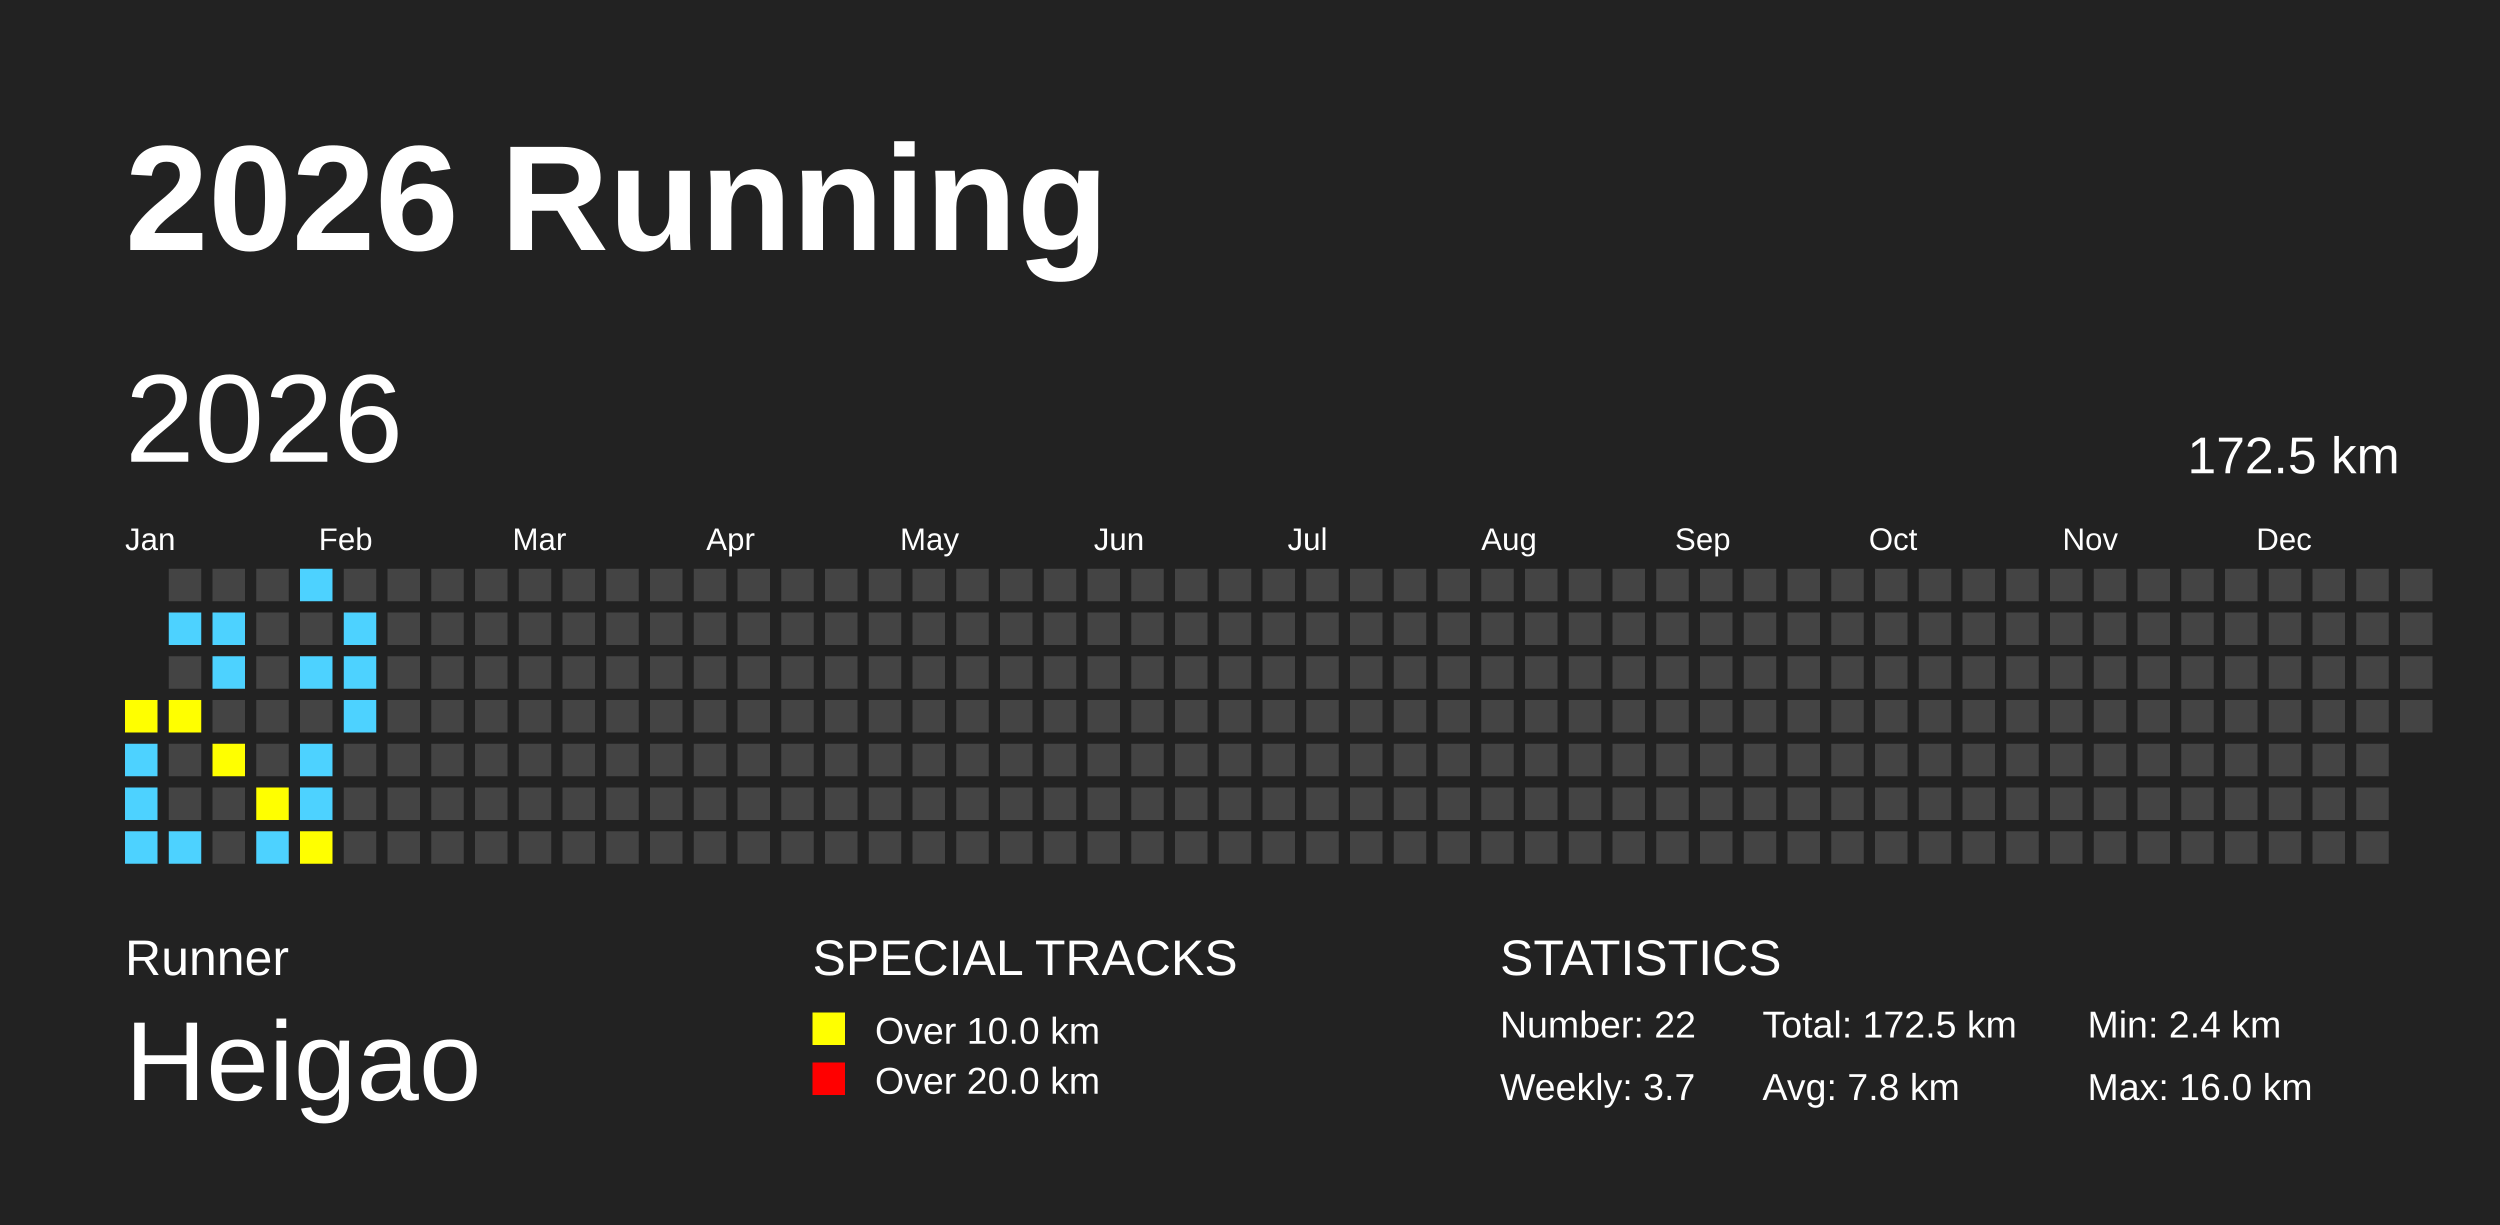
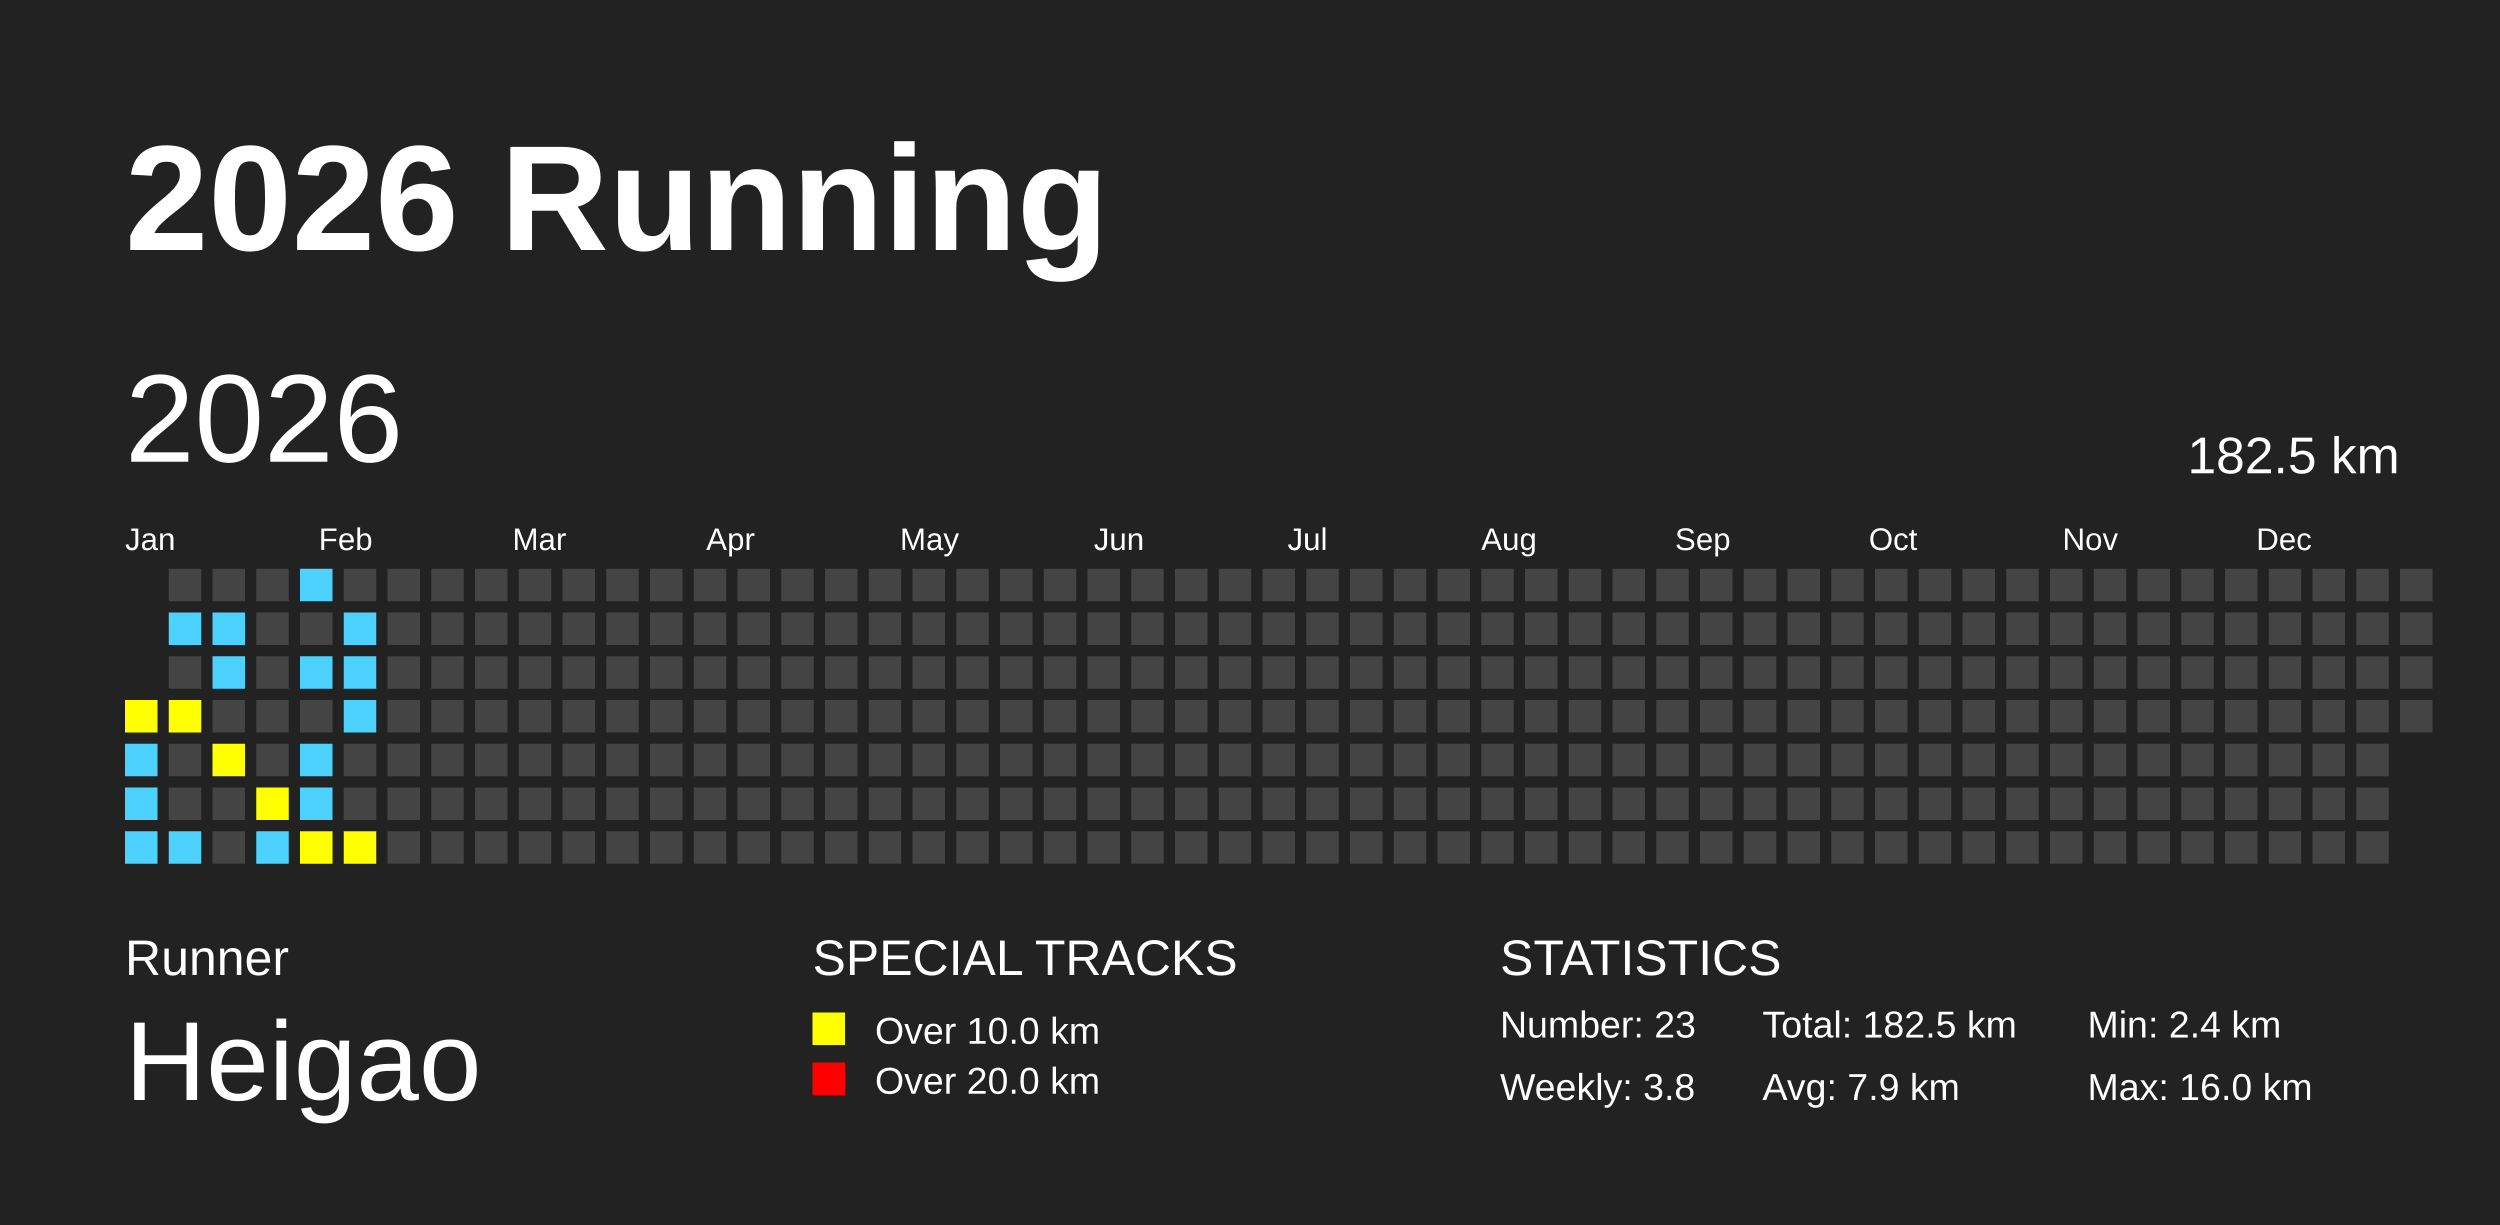
<svg xmlns="http://www.w3.org/2000/svg" baseProfile="full" height="98mm" version="1.1" viewBox="0,0,200,98" width="200mm">
  <defs />
  <rect fill="#222222" height="98" width="200" x="0" y="0" />
  <text fill="#FFFFFF" style="font-size:12px; font-family:Arial; font-weight:bold;" x="10" y="20">2026 Running</text>
  <text fill="#FFFFFF" style="font-size:4px; font-family:Arial" x="10" y="78">Runner</text>
  <text fill="#FFFFFF" style="font-size:9px; font-family:Arial" x="10" y="88">Heigao</text>
  <text fill="#FFFFFF" style="font-size:4px; font-family:Arial" x="65" y="78">SPECIAL TRACKS</text>
  <rect fill="yellow" height="2.6" width="2.6" x="65" y="81" />
  <text fill="#FFFFFF" style="font-size:3px; font-family:Arial" x="70" y="83.5">Over 10.0 km</text>
  <rect fill="red" height="2.6" width="2.6" x="65" y="85" />
  <text fill="#FFFFFF" style="font-size:3px; font-family:Arial" x="70" y="87.5">Over 20.0 km</text>
  <text fill="#FFFFFF" style="font-size:4px; font-family:Arial" x="120" y="78">STATISTICS</text>
-   <text fill="#FFFFFF" style="font-size:3px; font-family:Arial" x="120" y="83">Number: 22</text>
-   <text fill="#FFFFFF" style="font-size:3px; font-family:Arial" x="120" y="88">Weekly: 3.7</text>
-   <text fill="#FFFFFF" style="font-size:3px; font-family:Arial" x="141" y="83">Total: 172.5 km</text>
-   <text fill="#FFFFFF" style="font-size:3px; font-family:Arial" x="141" y="88">Avg: 7.8 km</text>
+   <text fill="#FFFFFF" style="font-size:3px; font-family:Arial" x="120" y="83">Number: 23</text>
+   <text fill="#FFFFFF" style="font-size:3px; font-family:Arial" x="120" y="88">Weekly: 3.8</text>
+   <text fill="#FFFFFF" style="font-size:3px; font-family:Arial" x="141" y="83">Total: 182.5 km</text>
+   <text fill="#FFFFFF" style="font-size:3px; font-family:Arial" x="141" y="88">Avg: 7.9 km</text>
  <text fill="#FFFFFF" style="font-size:3px; font-family:Arial" x="167" y="83">Min: 2.4 km</text>
  <text fill="#FFFFFF" style="font-size:3px; font-family:Arial" x="167" y="88">Max: 16.0 km</text>
  <text dominant-baseline="hanging" fill="#FFFFFF" style="font-size:10.0px; font-family:Arial;" x="10" y="30">2026</text>
-   <text dominant-baseline="hanging" fill="#FFFFFF" style="font-size:4.125px; font-family:Arial;" x="175" y="35">172.5 km</text>
+   <text dominant-baseline="hanging" fill="#FFFFFF" style="font-size:4.125px; font-family:Arial;" x="175" y="35">182.5 km</text>
  <text fill="#FFFFFF" style="font-size:2.5px; font-family:Arial" x="10.0" y="44">Jan</text>
  <text fill="#FFFFFF" style="font-size:2.5px; font-family:Arial" x="25.5" y="44">Feb</text>
  <text fill="#FFFFFF" style="font-size:2.5px; font-family:Arial" x="41.0" y="44">Mar</text>
  <text fill="#FFFFFF" style="font-size:2.5px; font-family:Arial" x="56.5" y="44">Apr</text>
  <text fill="#FFFFFF" style="font-size:2.5px; font-family:Arial" x="72.0" y="44">May</text>
  <text fill="#FFFFFF" style="font-size:2.5px; font-family:Arial" x="87.5" y="44">Jun</text>
  <text fill="#FFFFFF" style="font-size:2.5px; font-family:Arial" x="103.0" y="44">Jul</text>
  <text fill="#FFFFFF" style="font-size:2.5px; font-family:Arial" x="118.5" y="44">Aug</text>
  <text fill="#FFFFFF" style="font-size:2.5px; font-family:Arial" x="134.0" y="44">Sep</text>
  <text fill="#FFFFFF" style="font-size:2.5px; font-family:Arial" x="149.5" y="44">Oct</text>
  <text fill="#FFFFFF" style="font-size:2.5px; font-family:Arial" x="165.0" y="44">Nov</text>
  <text fill="#FFFFFF" style="font-size:2.5px; font-family:Arial" x="180.5" y="44">Dec</text>
  <rect fill="yellow" height="2.6" width="2.6" x="10.0" y="56.0" />
  <rect fill="#4DD2FF" height="2.6" width="2.6" x="10.0" y="59.5" />
  <rect fill="#4DD2FF" height="2.6" width="2.6" x="10.0" y="63.0" />
  <rect fill="#4DD2FF" height="2.6" width="2.6" x="10.0" y="66.5" />
  <rect fill="#444444" height="2.6" width="2.6" x="13.5" y="45.5" />
  <rect fill="#4DD2FF" height="2.6" width="2.6" x="13.5" y="49.0" />
  <rect fill="#444444" height="2.6" width="2.6" x="13.5" y="52.5" />
  <rect fill="yellow" height="2.6" width="2.6" x="13.5" y="56.0" />
  <rect fill="#444444" height="2.6" width="2.6" x="13.5" y="59.5" />
  <rect fill="#444444" height="2.6" width="2.6" x="13.5" y="63.0" />
  <rect fill="#4DD2FF" height="2.6" width="2.6" x="13.5" y="66.5" />
  <rect fill="#444444" height="2.6" width="2.6" x="17.0" y="45.5" />
  <rect fill="#4DD2FF" height="2.6" width="2.6" x="17.0" y="49.0" />
  <rect fill="#4DD2FF" height="2.6" width="2.6" x="17.0" y="52.5" />
  <rect fill="#444444" height="2.6" width="2.6" x="17.0" y="56.0" />
  <rect fill="yellow" height="2.6" width="2.6" x="17.0" y="59.5" />
  <rect fill="#444444" height="2.6" width="2.6" x="17.0" y="63.0" />
  <rect fill="#444444" height="2.6" width="2.6" x="17.0" y="66.5" />
  <rect fill="#444444" height="2.6" width="2.6" x="20.5" y="45.5" />
  <rect fill="#444444" height="2.6" width="2.6" x="20.5" y="49.0" />
  <rect fill="#444444" height="2.6" width="2.6" x="20.5" y="52.5" />
  <rect fill="#444444" height="2.6" width="2.6" x="20.5" y="56.0" />
  <rect fill="#444444" height="2.6" width="2.6" x="20.5" y="59.5" />
  <rect fill="yellow" height="2.6" width="2.6" x="20.5" y="63.0" />
  <rect fill="#4DD2FF" height="2.6" width="2.6" x="20.5" y="66.5" />
  <rect fill="#4DD2FF" height="2.6" width="2.6" x="24.0" y="45.5" />
  <rect fill="#444444" height="2.6" width="2.6" x="24.0" y="49.0" />
  <rect fill="#4DD2FF" height="2.6" width="2.6" x="24.0" y="52.5" />
  <rect fill="#444444" height="2.6" width="2.6" x="24.0" y="56.0" />
  <rect fill="#4DD2FF" height="2.6" width="2.6" x="24.0" y="59.5" />
  <rect fill="#4DD2FF" height="2.6" width="2.6" x="24.0" y="63.0" />
  <rect fill="yellow" height="2.6" width="2.6" x="24.0" y="66.5" />
  <rect fill="#444444" height="2.6" width="2.6" x="27.5" y="45.5" />
  <rect fill="#4DD2FF" height="2.6" width="2.6" x="27.5" y="49.0" />
  <rect fill="#4DD2FF" height="2.6" width="2.6" x="27.5" y="52.5" />
  <rect fill="#4DD2FF" height="2.6" width="2.6" x="27.5" y="56.0" />
  <rect fill="#444444" height="2.6" width="2.6" x="27.5" y="59.5" />
  <rect fill="#444444" height="2.6" width="2.6" x="27.5" y="63.0" />
-   <rect fill="#444444" height="2.6" width="2.6" x="27.5" y="66.5" />
+   <rect fill="yellow" height="2.6" width="2.6" x="27.5" y="66.5" />
  <rect fill="#444444" height="2.6" width="2.6" x="31.0" y="45.5" />
  <rect fill="#444444" height="2.6" width="2.6" x="31.0" y="49.0" />
  <rect fill="#444444" height="2.6" width="2.6" x="31.0" y="52.5" />
  <rect fill="#444444" height="2.6" width="2.6" x="31.0" y="56.0" />
  <rect fill="#444444" height="2.6" width="2.6" x="31.0" y="59.5" />
  <rect fill="#444444" height="2.6" width="2.6" x="31.0" y="63.0" />
  <rect fill="#444444" height="2.6" width="2.6" x="31.0" y="66.5" />
  <rect fill="#444444" height="2.6" width="2.6" x="34.5" y="45.5" />
  <rect fill="#444444" height="2.6" width="2.6" x="34.5" y="49.0" />
  <rect fill="#444444" height="2.6" width="2.6" x="34.5" y="52.5" />
  <rect fill="#444444" height="2.6" width="2.6" x="34.5" y="56.0" />
  <rect fill="#444444" height="2.6" width="2.6" x="34.5" y="59.5" />
  <rect fill="#444444" height="2.6" width="2.6" x="34.5" y="63.0" />
  <rect fill="#444444" height="2.6" width="2.6" x="34.5" y="66.5" />
  <rect fill="#444444" height="2.6" width="2.6" x="38.0" y="45.5" />
  <rect fill="#444444" height="2.6" width="2.6" x="38.0" y="49.0" />
  <rect fill="#444444" height="2.6" width="2.6" x="38.0" y="52.5" />
  <rect fill="#444444" height="2.6" width="2.6" x="38.0" y="56.0" />
  <rect fill="#444444" height="2.6" width="2.6" x="38.0" y="59.5" />
  <rect fill="#444444" height="2.6" width="2.6" x="38.0" y="63.0" />
  <rect fill="#444444" height="2.6" width="2.6" x="38.0" y="66.5" />
  <rect fill="#444444" height="2.6" width="2.6" x="41.5" y="45.5" />
  <rect fill="#444444" height="2.6" width="2.6" x="41.5" y="49.0" />
  <rect fill="#444444" height="2.6" width="2.6" x="41.5" y="52.5" />
  <rect fill="#444444" height="2.6" width="2.6" x="41.5" y="56.0" />
  <rect fill="#444444" height="2.6" width="2.6" x="41.5" y="59.5" />
  <rect fill="#444444" height="2.6" width="2.6" x="41.5" y="63.0" />
  <rect fill="#444444" height="2.6" width="2.6" x="41.5" y="66.5" />
  <rect fill="#444444" height="2.6" width="2.6" x="45.0" y="45.5" />
  <rect fill="#444444" height="2.6" width="2.6" x="45.0" y="49.0" />
  <rect fill="#444444" height="2.6" width="2.6" x="45.0" y="52.5" />
  <rect fill="#444444" height="2.6" width="2.6" x="45.0" y="56.0" />
  <rect fill="#444444" height="2.6" width="2.6" x="45.0" y="59.5" />
  <rect fill="#444444" height="2.6" width="2.6" x="45.0" y="63.0" />
  <rect fill="#444444" height="2.6" width="2.6" x="45.0" y="66.5" />
  <rect fill="#444444" height="2.6" width="2.6" x="48.5" y="45.5" />
  <rect fill="#444444" height="2.6" width="2.6" x="48.5" y="49.0" />
  <rect fill="#444444" height="2.6" width="2.6" x="48.5" y="52.5" />
  <rect fill="#444444" height="2.6" width="2.6" x="48.5" y="56.0" />
  <rect fill="#444444" height="2.6" width="2.6" x="48.5" y="59.5" />
  <rect fill="#444444" height="2.6" width="2.6" x="48.5" y="63.0" />
  <rect fill="#444444" height="2.6" width="2.6" x="48.5" y="66.5" />
  <rect fill="#444444" height="2.6" width="2.6" x="52.0" y="45.5" />
  <rect fill="#444444" height="2.6" width="2.6" x="52.0" y="49.0" />
  <rect fill="#444444" height="2.6" width="2.6" x="52.0" y="52.5" />
  <rect fill="#444444" height="2.6" width="2.6" x="52.0" y="56.0" />
  <rect fill="#444444" height="2.6" width="2.6" x="52.0" y="59.5" />
  <rect fill="#444444" height="2.6" width="2.6" x="52.0" y="63.0" />
  <rect fill="#444444" height="2.6" width="2.6" x="52.0" y="66.5" />
  <rect fill="#444444" height="2.6" width="2.6" x="55.5" y="45.5" />
  <rect fill="#444444" height="2.6" width="2.6" x="55.5" y="49.0" />
  <rect fill="#444444" height="2.6" width="2.6" x="55.5" y="52.5" />
  <rect fill="#444444" height="2.6" width="2.6" x="55.5" y="56.0" />
  <rect fill="#444444" height="2.6" width="2.6" x="55.5" y="59.5" />
  <rect fill="#444444" height="2.6" width="2.6" x="55.5" y="63.0" />
  <rect fill="#444444" height="2.6" width="2.6" x="55.5" y="66.5" />
  <rect fill="#444444" height="2.6" width="2.6" x="59.0" y="45.5" />
  <rect fill="#444444" height="2.6" width="2.6" x="59.0" y="49.0" />
  <rect fill="#444444" height="2.6" width="2.6" x="59.0" y="52.5" />
  <rect fill="#444444" height="2.6" width="2.6" x="59.0" y="56.0" />
  <rect fill="#444444" height="2.6" width="2.6" x="59.0" y="59.5" />
  <rect fill="#444444" height="2.6" width="2.6" x="59.0" y="63.0" />
  <rect fill="#444444" height="2.6" width="2.6" x="59.0" y="66.5" />
  <rect fill="#444444" height="2.6" width="2.6" x="62.5" y="45.5" />
  <rect fill="#444444" height="2.6" width="2.6" x="62.5" y="49.0" />
  <rect fill="#444444" height="2.6" width="2.6" x="62.5" y="52.5" />
  <rect fill="#444444" height="2.6" width="2.6" x="62.5" y="56.0" />
  <rect fill="#444444" height="2.6" width="2.6" x="62.5" y="59.5" />
  <rect fill="#444444" height="2.6" width="2.6" x="62.5" y="63.0" />
  <rect fill="#444444" height="2.6" width="2.6" x="62.5" y="66.5" />
  <rect fill="#444444" height="2.6" width="2.6" x="66.0" y="45.5" />
  <rect fill="#444444" height="2.6" width="2.6" x="66.0" y="49.0" />
  <rect fill="#444444" height="2.6" width="2.6" x="66.0" y="52.5" />
  <rect fill="#444444" height="2.6" width="2.6" x="66.0" y="56.0" />
  <rect fill="#444444" height="2.6" width="2.6" x="66.0" y="59.5" />
  <rect fill="#444444" height="2.6" width="2.6" x="66.0" y="63.0" />
  <rect fill="#444444" height="2.6" width="2.6" x="66.0" y="66.5" />
  <rect fill="#444444" height="2.6" width="2.6" x="69.5" y="45.5" />
  <rect fill="#444444" height="2.6" width="2.6" x="69.5" y="49.0" />
  <rect fill="#444444" height="2.6" width="2.6" x="69.5" y="52.5" />
  <rect fill="#444444" height="2.6" width="2.6" x="69.5" y="56.0" />
  <rect fill="#444444" height="2.6" width="2.6" x="69.5" y="59.5" />
  <rect fill="#444444" height="2.6" width="2.6" x="69.5" y="63.0" />
  <rect fill="#444444" height="2.6" width="2.6" x="69.5" y="66.5" />
  <rect fill="#444444" height="2.6" width="2.6" x="73.0" y="45.5" />
  <rect fill="#444444" height="2.6" width="2.6" x="73.0" y="49.0" />
  <rect fill="#444444" height="2.6" width="2.6" x="73.0" y="52.5" />
  <rect fill="#444444" height="2.6" width="2.6" x="73.0" y="56.0" />
  <rect fill="#444444" height="2.6" width="2.6" x="73.0" y="59.5" />
  <rect fill="#444444" height="2.6" width="2.6" x="73.0" y="63.0" />
  <rect fill="#444444" height="2.6" width="2.6" x="73.0" y="66.5" />
  <rect fill="#444444" height="2.6" width="2.6" x="76.5" y="45.5" />
  <rect fill="#444444" height="2.6" width="2.6" x="76.5" y="49.0" />
  <rect fill="#444444" height="2.6" width="2.6" x="76.5" y="52.5" />
  <rect fill="#444444" height="2.6" width="2.6" x="76.5" y="56.0" />
  <rect fill="#444444" height="2.6" width="2.6" x="76.5" y="59.5" />
  <rect fill="#444444" height="2.6" width="2.6" x="76.5" y="63.0" />
  <rect fill="#444444" height="2.6" width="2.6" x="76.5" y="66.5" />
  <rect fill="#444444" height="2.6" width="2.6" x="80.0" y="45.5" />
  <rect fill="#444444" height="2.6" width="2.6" x="80.0" y="49.0" />
  <rect fill="#444444" height="2.6" width="2.6" x="80.0" y="52.5" />
  <rect fill="#444444" height="2.6" width="2.6" x="80.0" y="56.0" />
  <rect fill="#444444" height="2.6" width="2.6" x="80.0" y="59.5" />
  <rect fill="#444444" height="2.6" width="2.6" x="80.0" y="63.0" />
  <rect fill="#444444" height="2.6" width="2.6" x="80.0" y="66.5" />
  <rect fill="#444444" height="2.6" width="2.6" x="83.5" y="45.5" />
  <rect fill="#444444" height="2.6" width="2.6" x="83.5" y="49.0" />
  <rect fill="#444444" height="2.6" width="2.6" x="83.5" y="52.5" />
  <rect fill="#444444" height="2.6" width="2.6" x="83.5" y="56.0" />
  <rect fill="#444444" height="2.6" width="2.6" x="83.5" y="59.5" />
  <rect fill="#444444" height="2.6" width="2.6" x="83.5" y="63.0" />
  <rect fill="#444444" height="2.6" width="2.6" x="83.5" y="66.5" />
  <rect fill="#444444" height="2.6" width="2.6" x="87.0" y="45.5" />
  <rect fill="#444444" height="2.6" width="2.6" x="87.0" y="49.0" />
  <rect fill="#444444" height="2.6" width="2.6" x="87.0" y="52.5" />
  <rect fill="#444444" height="2.6" width="2.6" x="87.0" y="56.0" />
  <rect fill="#444444" height="2.6" width="2.6" x="87.0" y="59.5" />
  <rect fill="#444444" height="2.6" width="2.6" x="87.0" y="63.0" />
  <rect fill="#444444" height="2.6" width="2.6" x="87.0" y="66.5" />
  <rect fill="#444444" height="2.6" width="2.6" x="90.5" y="45.5" />
  <rect fill="#444444" height="2.6" width="2.6" x="90.5" y="49.0" />
  <rect fill="#444444" height="2.6" width="2.6" x="90.5" y="52.5" />
  <rect fill="#444444" height="2.6" width="2.6" x="90.5" y="56.0" />
  <rect fill="#444444" height="2.6" width="2.6" x="90.5" y="59.5" />
  <rect fill="#444444" height="2.6" width="2.6" x="90.5" y="63.0" />
  <rect fill="#444444" height="2.6" width="2.6" x="90.5" y="66.5" />
  <rect fill="#444444" height="2.6" width="2.6" x="94.0" y="45.5" />
  <rect fill="#444444" height="2.6" width="2.6" x="94.0" y="49.0" />
  <rect fill="#444444" height="2.6" width="2.6" x="94.0" y="52.5" />
  <rect fill="#444444" height="2.6" width="2.6" x="94.0" y="56.0" />
  <rect fill="#444444" height="2.6" width="2.6" x="94.0" y="59.5" />
  <rect fill="#444444" height="2.6" width="2.6" x="94.0" y="63.0" />
  <rect fill="#444444" height="2.6" width="2.6" x="94.0" y="66.5" />
  <rect fill="#444444" height="2.6" width="2.6" x="97.5" y="45.5" />
  <rect fill="#444444" height="2.6" width="2.6" x="97.5" y="49.0" />
  <rect fill="#444444" height="2.6" width="2.6" x="97.5" y="52.5" />
  <rect fill="#444444" height="2.6" width="2.6" x="97.5" y="56.0" />
  <rect fill="#444444" height="2.6" width="2.6" x="97.5" y="59.5" />
  <rect fill="#444444" height="2.6" width="2.6" x="97.5" y="63.0" />
  <rect fill="#444444" height="2.6" width="2.6" x="97.5" y="66.5" />
  <rect fill="#444444" height="2.6" width="2.6" x="101.0" y="45.5" />
  <rect fill="#444444" height="2.6" width="2.6" x="101.0" y="49.0" />
  <rect fill="#444444" height="2.6" width="2.6" x="101.0" y="52.5" />
  <rect fill="#444444" height="2.6" width="2.6" x="101.0" y="56.0" />
  <rect fill="#444444" height="2.6" width="2.6" x="101.0" y="59.5" />
  <rect fill="#444444" height="2.6" width="2.6" x="101.0" y="63.0" />
  <rect fill="#444444" height="2.6" width="2.6" x="101.0" y="66.5" />
  <rect fill="#444444" height="2.6" width="2.6" x="104.5" y="45.5" />
  <rect fill="#444444" height="2.6" width="2.6" x="104.5" y="49.0" />
  <rect fill="#444444" height="2.6" width="2.6" x="104.5" y="52.5" />
  <rect fill="#444444" height="2.6" width="2.6" x="104.5" y="56.0" />
  <rect fill="#444444" height="2.6" width="2.6" x="104.5" y="59.5" />
  <rect fill="#444444" height="2.6" width="2.6" x="104.5" y="63.0" />
  <rect fill="#444444" height="2.6" width="2.6" x="104.5" y="66.5" />
  <rect fill="#444444" height="2.6" width="2.6" x="108.0" y="45.5" />
  <rect fill="#444444" height="2.6" width="2.6" x="108.0" y="49.0" />
  <rect fill="#444444" height="2.6" width="2.6" x="108.0" y="52.5" />
  <rect fill="#444444" height="2.6" width="2.6" x="108.0" y="56.0" />
  <rect fill="#444444" height="2.6" width="2.6" x="108.0" y="59.5" />
  <rect fill="#444444" height="2.6" width="2.6" x="108.0" y="63.0" />
  <rect fill="#444444" height="2.6" width="2.6" x="108.0" y="66.5" />
  <rect fill="#444444" height="2.6" width="2.6" x="111.5" y="45.5" />
  <rect fill="#444444" height="2.6" width="2.6" x="111.5" y="49.0" />
  <rect fill="#444444" height="2.6" width="2.6" x="111.5" y="52.5" />
  <rect fill="#444444" height="2.6" width="2.6" x="111.5" y="56.0" />
  <rect fill="#444444" height="2.6" width="2.6" x="111.5" y="59.5" />
  <rect fill="#444444" height="2.6" width="2.6" x="111.5" y="63.0" />
  <rect fill="#444444" height="2.6" width="2.6" x="111.5" y="66.5" />
  <rect fill="#444444" height="2.6" width="2.6" x="115.0" y="45.5" />
  <rect fill="#444444" height="2.6" width="2.6" x="115.0" y="49.0" />
  <rect fill="#444444" height="2.6" width="2.6" x="115.0" y="52.5" />
  <rect fill="#444444" height="2.6" width="2.6" x="115.0" y="56.0" />
  <rect fill="#444444" height="2.6" width="2.6" x="115.0" y="59.5" />
  <rect fill="#444444" height="2.6" width="2.6" x="115.0" y="63.0" />
  <rect fill="#444444" height="2.6" width="2.6" x="115.0" y="66.5" />
  <rect fill="#444444" height="2.6" width="2.6" x="118.5" y="45.5" />
  <rect fill="#444444" height="2.6" width="2.6" x="118.5" y="49.0" />
  <rect fill="#444444" height="2.6" width="2.6" x="118.5" y="52.5" />
  <rect fill="#444444" height="2.6" width="2.6" x="118.5" y="56.0" />
  <rect fill="#444444" height="2.6" width="2.6" x="118.5" y="59.5" />
  <rect fill="#444444" height="2.6" width="2.6" x="118.5" y="63.0" />
  <rect fill="#444444" height="2.6" width="2.6" x="118.5" y="66.5" />
  <rect fill="#444444" height="2.6" width="2.6" x="122.0" y="45.5" />
  <rect fill="#444444" height="2.6" width="2.6" x="122.0" y="49.0" />
  <rect fill="#444444" height="2.6" width="2.6" x="122.0" y="52.5" />
  <rect fill="#444444" height="2.6" width="2.6" x="122.0" y="56.0" />
  <rect fill="#444444" height="2.6" width="2.6" x="122.0" y="59.5" />
  <rect fill="#444444" height="2.6" width="2.6" x="122.0" y="63.0" />
  <rect fill="#444444" height="2.6" width="2.6" x="122.0" y="66.5" />
  <rect fill="#444444" height="2.6" width="2.6" x="125.5" y="45.5" />
  <rect fill="#444444" height="2.6" width="2.6" x="125.5" y="49.0" />
  <rect fill="#444444" height="2.6" width="2.6" x="125.5" y="52.5" />
  <rect fill="#444444" height="2.6" width="2.6" x="125.5" y="56.0" />
  <rect fill="#444444" height="2.6" width="2.6" x="125.5" y="59.5" />
  <rect fill="#444444" height="2.6" width="2.6" x="125.5" y="63.0" />
  <rect fill="#444444" height="2.6" width="2.6" x="125.5" y="66.5" />
  <rect fill="#444444" height="2.6" width="2.6" x="129.0" y="45.5" />
  <rect fill="#444444" height="2.6" width="2.6" x="129.0" y="49.0" />
  <rect fill="#444444" height="2.6" width="2.6" x="129.0" y="52.5" />
  <rect fill="#444444" height="2.6" width="2.6" x="129.0" y="56.0" />
  <rect fill="#444444" height="2.6" width="2.6" x="129.0" y="59.5" />
  <rect fill="#444444" height="2.6" width="2.6" x="129.0" y="63.0" />
  <rect fill="#444444" height="2.6" width="2.6" x="129.0" y="66.5" />
  <rect fill="#444444" height="2.6" width="2.6" x="132.5" y="45.5" />
  <rect fill="#444444" height="2.6" width="2.6" x="132.5" y="49.0" />
  <rect fill="#444444" height="2.6" width="2.6" x="132.5" y="52.5" />
  <rect fill="#444444" height="2.6" width="2.6" x="132.5" y="56.0" />
  <rect fill="#444444" height="2.6" width="2.6" x="132.5" y="59.5" />
  <rect fill="#444444" height="2.6" width="2.6" x="132.5" y="63.0" />
  <rect fill="#444444" height="2.6" width="2.6" x="132.5" y="66.5" />
  <rect fill="#444444" height="2.6" width="2.6" x="136.0" y="45.5" />
  <rect fill="#444444" height="2.6" width="2.6" x="136.0" y="49.0" />
  <rect fill="#444444" height="2.6" width="2.6" x="136.0" y="52.5" />
  <rect fill="#444444" height="2.6" width="2.6" x="136.0" y="56.0" />
  <rect fill="#444444" height="2.6" width="2.6" x="136.0" y="59.5" />
  <rect fill="#444444" height="2.6" width="2.6" x="136.0" y="63.0" />
  <rect fill="#444444" height="2.6" width="2.6" x="136.0" y="66.5" />
  <rect fill="#444444" height="2.6" width="2.6" x="139.5" y="45.5" />
  <rect fill="#444444" height="2.6" width="2.6" x="139.5" y="49.0" />
  <rect fill="#444444" height="2.6" width="2.6" x="139.5" y="52.5" />
  <rect fill="#444444" height="2.6" width="2.6" x="139.5" y="56.0" />
  <rect fill="#444444" height="2.6" width="2.6" x="139.5" y="59.5" />
  <rect fill="#444444" height="2.6" width="2.6" x="139.5" y="63.0" />
  <rect fill="#444444" height="2.6" width="2.6" x="139.5" y="66.5" />
  <rect fill="#444444" height="2.6" width="2.6" x="143.0" y="45.5" />
  <rect fill="#444444" height="2.6" width="2.6" x="143.0" y="49.0" />
  <rect fill="#444444" height="2.6" width="2.6" x="143.0" y="52.5" />
  <rect fill="#444444" height="2.6" width="2.6" x="143.0" y="56.0" />
  <rect fill="#444444" height="2.6" width="2.6" x="143.0" y="59.5" />
  <rect fill="#444444" height="2.6" width="2.6" x="143.0" y="63.0" />
  <rect fill="#444444" height="2.6" width="2.6" x="143.0" y="66.5" />
  <rect fill="#444444" height="2.6" width="2.6" x="146.5" y="45.5" />
  <rect fill="#444444" height="2.6" width="2.6" x="146.5" y="49.0" />
  <rect fill="#444444" height="2.6" width="2.6" x="146.5" y="52.5" />
  <rect fill="#444444" height="2.6" width="2.6" x="146.5" y="56.0" />
  <rect fill="#444444" height="2.6" width="2.6" x="146.5" y="59.5" />
  <rect fill="#444444" height="2.6" width="2.6" x="146.5" y="63.0" />
  <rect fill="#444444" height="2.6" width="2.6" x="146.5" y="66.5" />
  <rect fill="#444444" height="2.6" width="2.6" x="150.0" y="45.5" />
  <rect fill="#444444" height="2.6" width="2.6" x="150.0" y="49.0" />
  <rect fill="#444444" height="2.6" width="2.6" x="150.0" y="52.5" />
  <rect fill="#444444" height="2.6" width="2.6" x="150.0" y="56.0" />
  <rect fill="#444444" height="2.6" width="2.6" x="150.0" y="59.5" />
  <rect fill="#444444" height="2.6" width="2.6" x="150.0" y="63.0" />
  <rect fill="#444444" height="2.6" width="2.6" x="150.0" y="66.5" />
  <rect fill="#444444" height="2.6" width="2.6" x="153.5" y="45.5" />
  <rect fill="#444444" height="2.6" width="2.6" x="153.5" y="49.0" />
  <rect fill="#444444" height="2.6" width="2.6" x="153.5" y="52.5" />
  <rect fill="#444444" height="2.6" width="2.6" x="153.5" y="56.0" />
  <rect fill="#444444" height="2.6" width="2.6" x="153.5" y="59.5" />
  <rect fill="#444444" height="2.6" width="2.6" x="153.5" y="63.0" />
  <rect fill="#444444" height="2.6" width="2.6" x="153.5" y="66.5" />
  <rect fill="#444444" height="2.6" width="2.6" x="157.0" y="45.5" />
  <rect fill="#444444" height="2.6" width="2.6" x="157.0" y="49.0" />
  <rect fill="#444444" height="2.6" width="2.6" x="157.0" y="52.5" />
  <rect fill="#444444" height="2.6" width="2.6" x="157.0" y="56.0" />
  <rect fill="#444444" height="2.6" width="2.6" x="157.0" y="59.5" />
  <rect fill="#444444" height="2.6" width="2.6" x="157.0" y="63.0" />
  <rect fill="#444444" height="2.6" width="2.6" x="157.0" y="66.5" />
  <rect fill="#444444" height="2.6" width="2.6" x="160.5" y="45.5" />
  <rect fill="#444444" height="2.6" width="2.6" x="160.5" y="49.0" />
  <rect fill="#444444" height="2.6" width="2.6" x="160.5" y="52.5" />
  <rect fill="#444444" height="2.6" width="2.6" x="160.5" y="56.0" />
  <rect fill="#444444" height="2.6" width="2.6" x="160.5" y="59.5" />
  <rect fill="#444444" height="2.6" width="2.6" x="160.5" y="63.0" />
  <rect fill="#444444" height="2.6" width="2.6" x="160.5" y="66.5" />
  <rect fill="#444444" height="2.6" width="2.6" x="164.0" y="45.5" />
  <rect fill="#444444" height="2.6" width="2.6" x="164.0" y="49.0" />
  <rect fill="#444444" height="2.6" width="2.6" x="164.0" y="52.5" />
  <rect fill="#444444" height="2.6" width="2.6" x="164.0" y="56.0" />
  <rect fill="#444444" height="2.6" width="2.6" x="164.0" y="59.5" />
  <rect fill="#444444" height="2.6" width="2.6" x="164.0" y="63.0" />
  <rect fill="#444444" height="2.6" width="2.6" x="164.0" y="66.5" />
  <rect fill="#444444" height="2.6" width="2.6" x="167.5" y="45.5" />
  <rect fill="#444444" height="2.6" width="2.6" x="167.5" y="49.0" />
  <rect fill="#444444" height="2.6" width="2.6" x="167.5" y="52.5" />
  <rect fill="#444444" height="2.6" width="2.6" x="167.5" y="56.0" />
  <rect fill="#444444" height="2.6" width="2.6" x="167.5" y="59.5" />
  <rect fill="#444444" height="2.6" width="2.6" x="167.5" y="63.0" />
  <rect fill="#444444" height="2.6" width="2.6" x="167.5" y="66.5" />
  <rect fill="#444444" height="2.6" width="2.6" x="171.0" y="45.5" />
  <rect fill="#444444" height="2.6" width="2.6" x="171.0" y="49.0" />
  <rect fill="#444444" height="2.6" width="2.6" x="171.0" y="52.5" />
  <rect fill="#444444" height="2.6" width="2.6" x="171.0" y="56.0" />
  <rect fill="#444444" height="2.6" width="2.6" x="171.0" y="59.5" />
  <rect fill="#444444" height="2.6" width="2.6" x="171.0" y="63.0" />
  <rect fill="#444444" height="2.6" width="2.6" x="171.0" y="66.5" />
  <rect fill="#444444" height="2.6" width="2.6" x="174.5" y="45.5" />
  <rect fill="#444444" height="2.6" width="2.6" x="174.5" y="49.0" />
  <rect fill="#444444" height="2.6" width="2.6" x="174.5" y="52.5" />
  <rect fill="#444444" height="2.6" width="2.6" x="174.5" y="56.0" />
  <rect fill="#444444" height="2.6" width="2.6" x="174.5" y="59.5" />
  <rect fill="#444444" height="2.6" width="2.6" x="174.5" y="63.0" />
  <rect fill="#444444" height="2.6" width="2.6" x="174.5" y="66.5" />
  <rect fill="#444444" height="2.6" width="2.6" x="178.0" y="45.5" />
  <rect fill="#444444" height="2.6" width="2.6" x="178.0" y="49.0" />
  <rect fill="#444444" height="2.6" width="2.6" x="178.0" y="52.5" />
  <rect fill="#444444" height="2.6" width="2.6" x="178.0" y="56.0" />
  <rect fill="#444444" height="2.6" width="2.6" x="178.0" y="59.5" />
  <rect fill="#444444" height="2.6" width="2.6" x="178.0" y="63.0" />
  <rect fill="#444444" height="2.6" width="2.6" x="178.0" y="66.5" />
  <rect fill="#444444" height="2.6" width="2.6" x="181.5" y="45.5" />
  <rect fill="#444444" height="2.6" width="2.6" x="181.5" y="49.0" />
  <rect fill="#444444" height="2.6" width="2.6" x="181.5" y="52.5" />
  <rect fill="#444444" height="2.6" width="2.6" x="181.5" y="56.0" />
  <rect fill="#444444" height="2.6" width="2.6" x="181.5" y="59.5" />
  <rect fill="#444444" height="2.6" width="2.6" x="181.5" y="63.0" />
  <rect fill="#444444" height="2.6" width="2.6" x="181.5" y="66.5" />
  <rect fill="#444444" height="2.6" width="2.6" x="185.0" y="45.5" />
  <rect fill="#444444" height="2.6" width="2.6" x="185.0" y="49.0" />
  <rect fill="#444444" height="2.6" width="2.6" x="185.0" y="52.5" />
  <rect fill="#444444" height="2.6" width="2.6" x="185.0" y="56.0" />
  <rect fill="#444444" height="2.6" width="2.6" x="185.0" y="59.5" />
  <rect fill="#444444" height="2.6" width="2.6" x="185.0" y="63.0" />
  <rect fill="#444444" height="2.6" width="2.6" x="185.0" y="66.5" />
  <rect fill="#444444" height="2.6" width="2.6" x="188.5" y="45.5" />
  <rect fill="#444444" height="2.6" width="2.6" x="188.5" y="49.0" />
  <rect fill="#444444" height="2.6" width="2.6" x="188.5" y="52.5" />
  <rect fill="#444444" height="2.6" width="2.6" x="188.5" y="56.0" />
  <rect fill="#444444" height="2.6" width="2.6" x="188.5" y="59.5" />
  <rect fill="#444444" height="2.6" width="2.6" x="188.5" y="63.0" />
  <rect fill="#444444" height="2.6" width="2.6" x="188.5" y="66.5" />
  <rect fill="#444444" height="2.6" width="2.6" x="192.0" y="45.5" />
  <rect fill="#444444" height="2.6" width="2.6" x="192.0" y="49.0" />
  <rect fill="#444444" height="2.6" width="2.6" x="192.0" y="52.5" />
  <rect fill="#444444" height="2.6" width="2.6" x="192.0" y="56.0" />
</svg>
